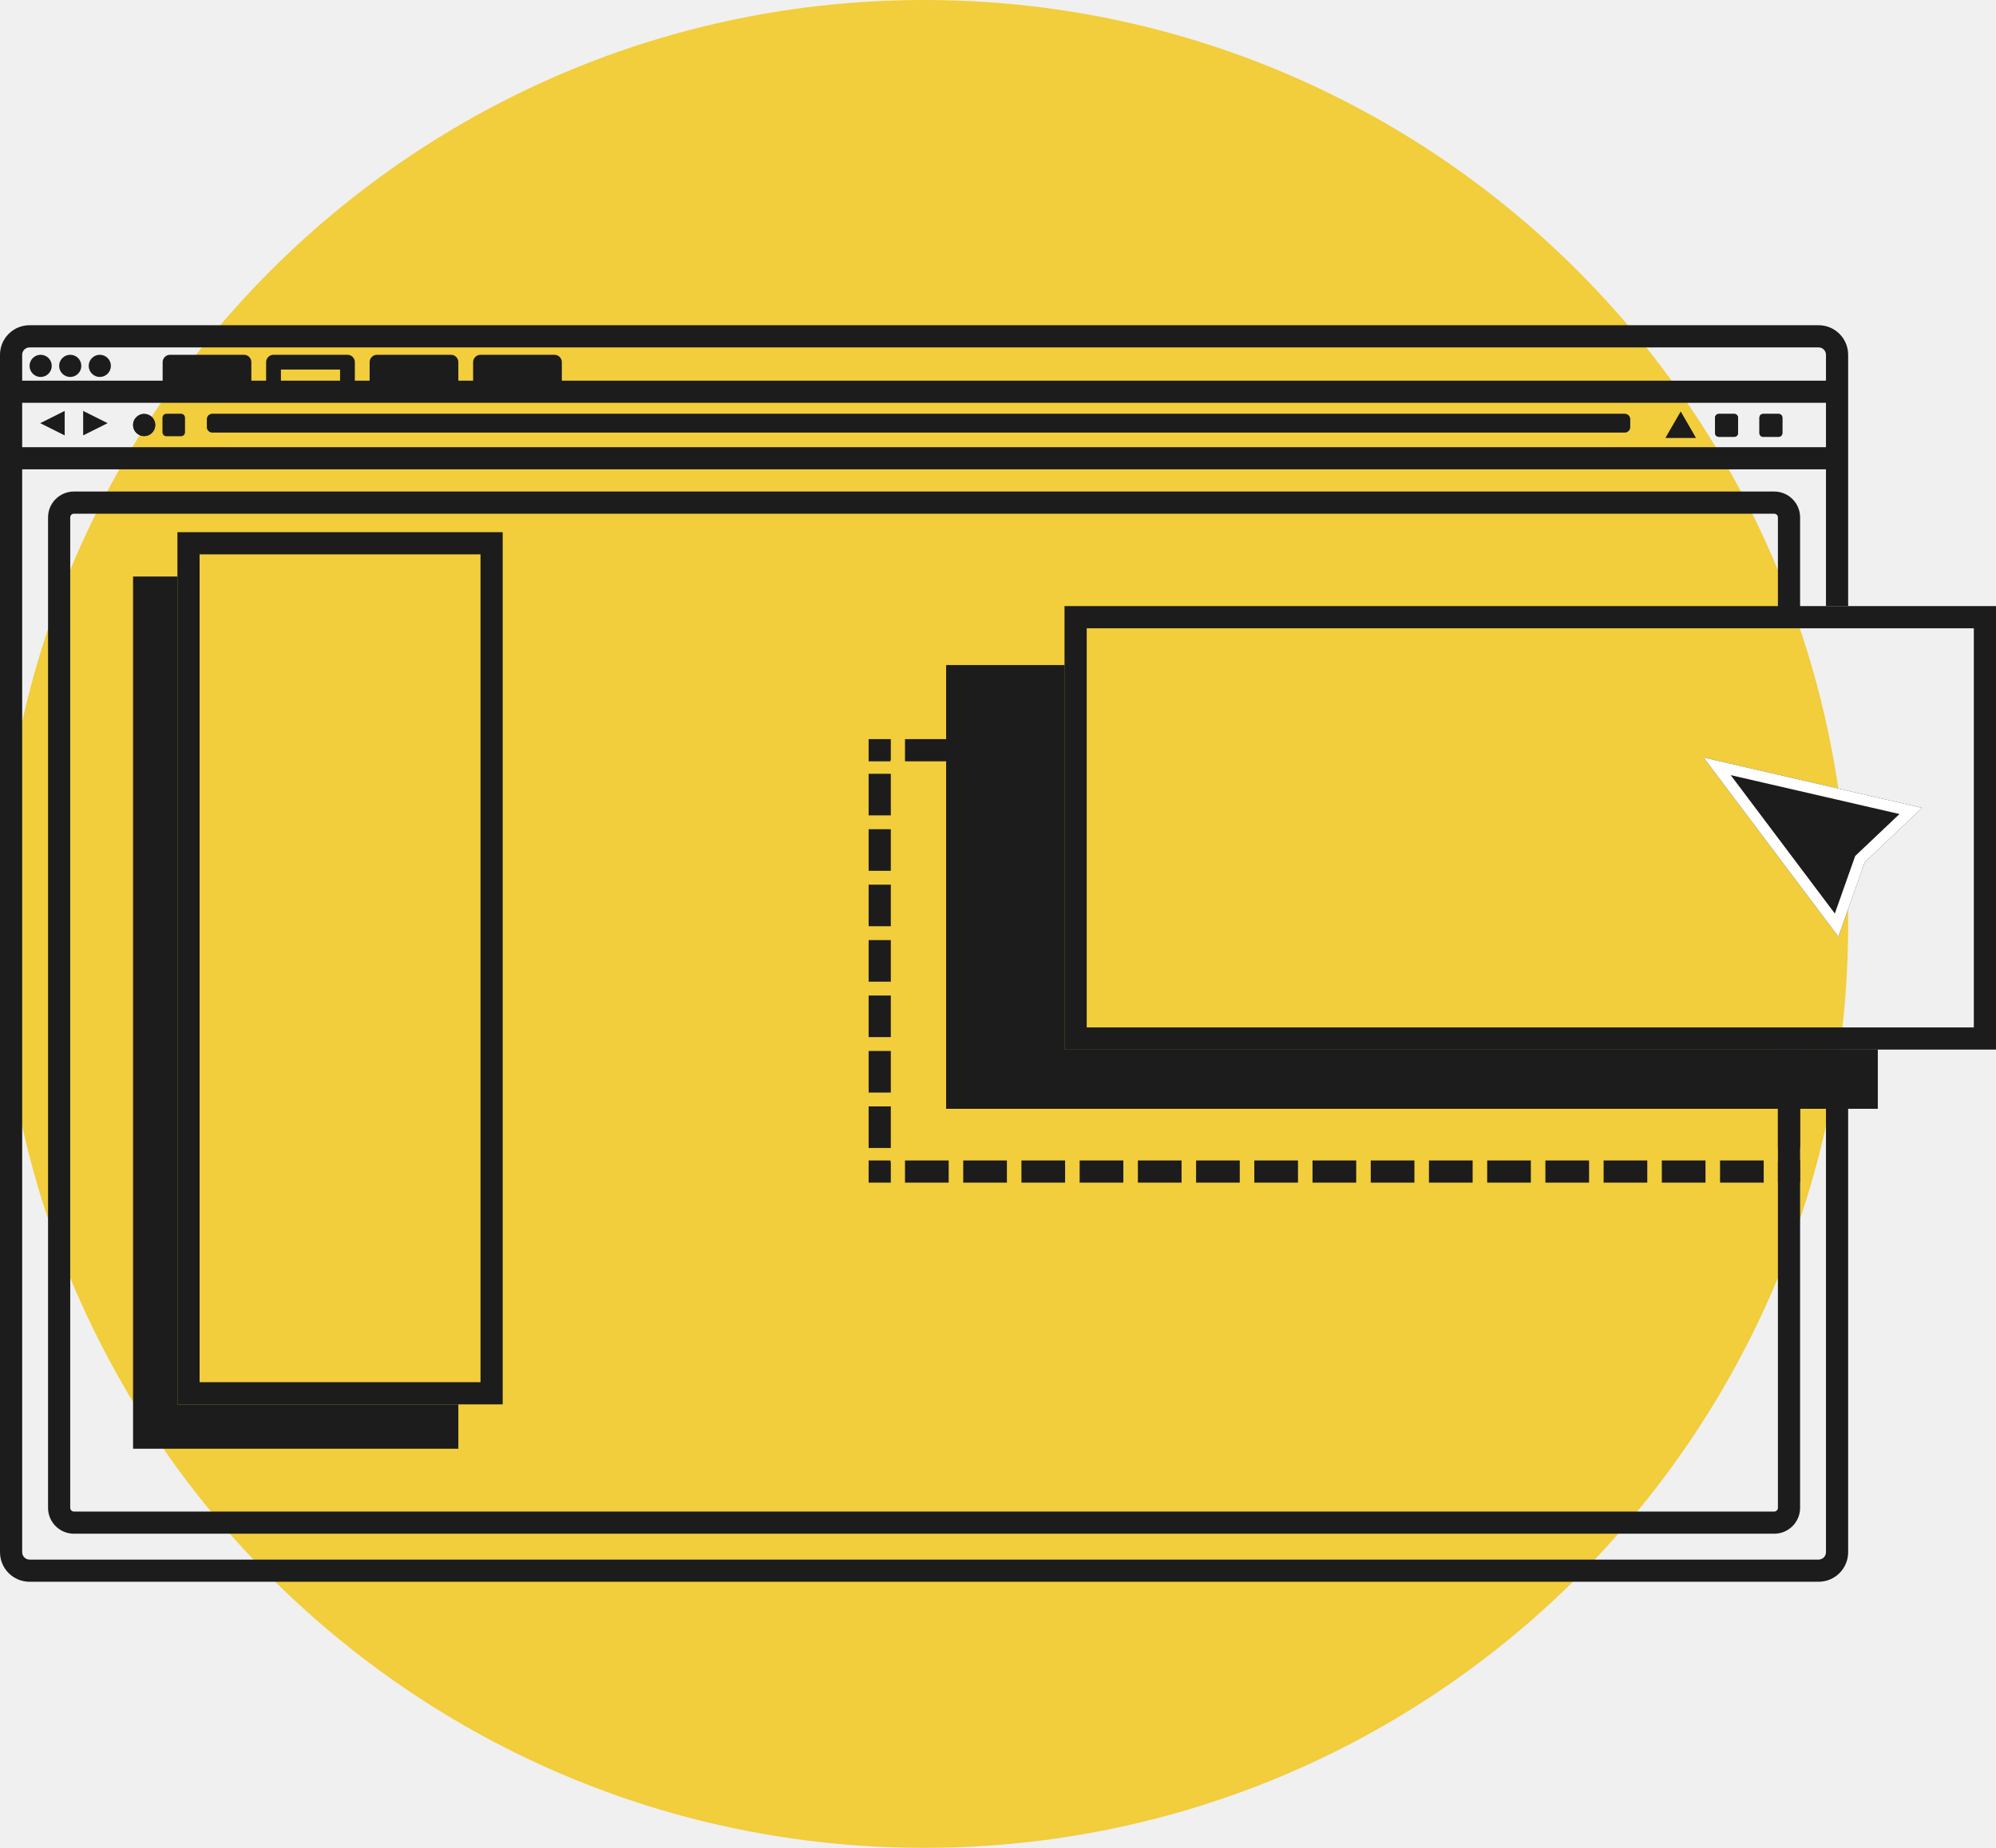
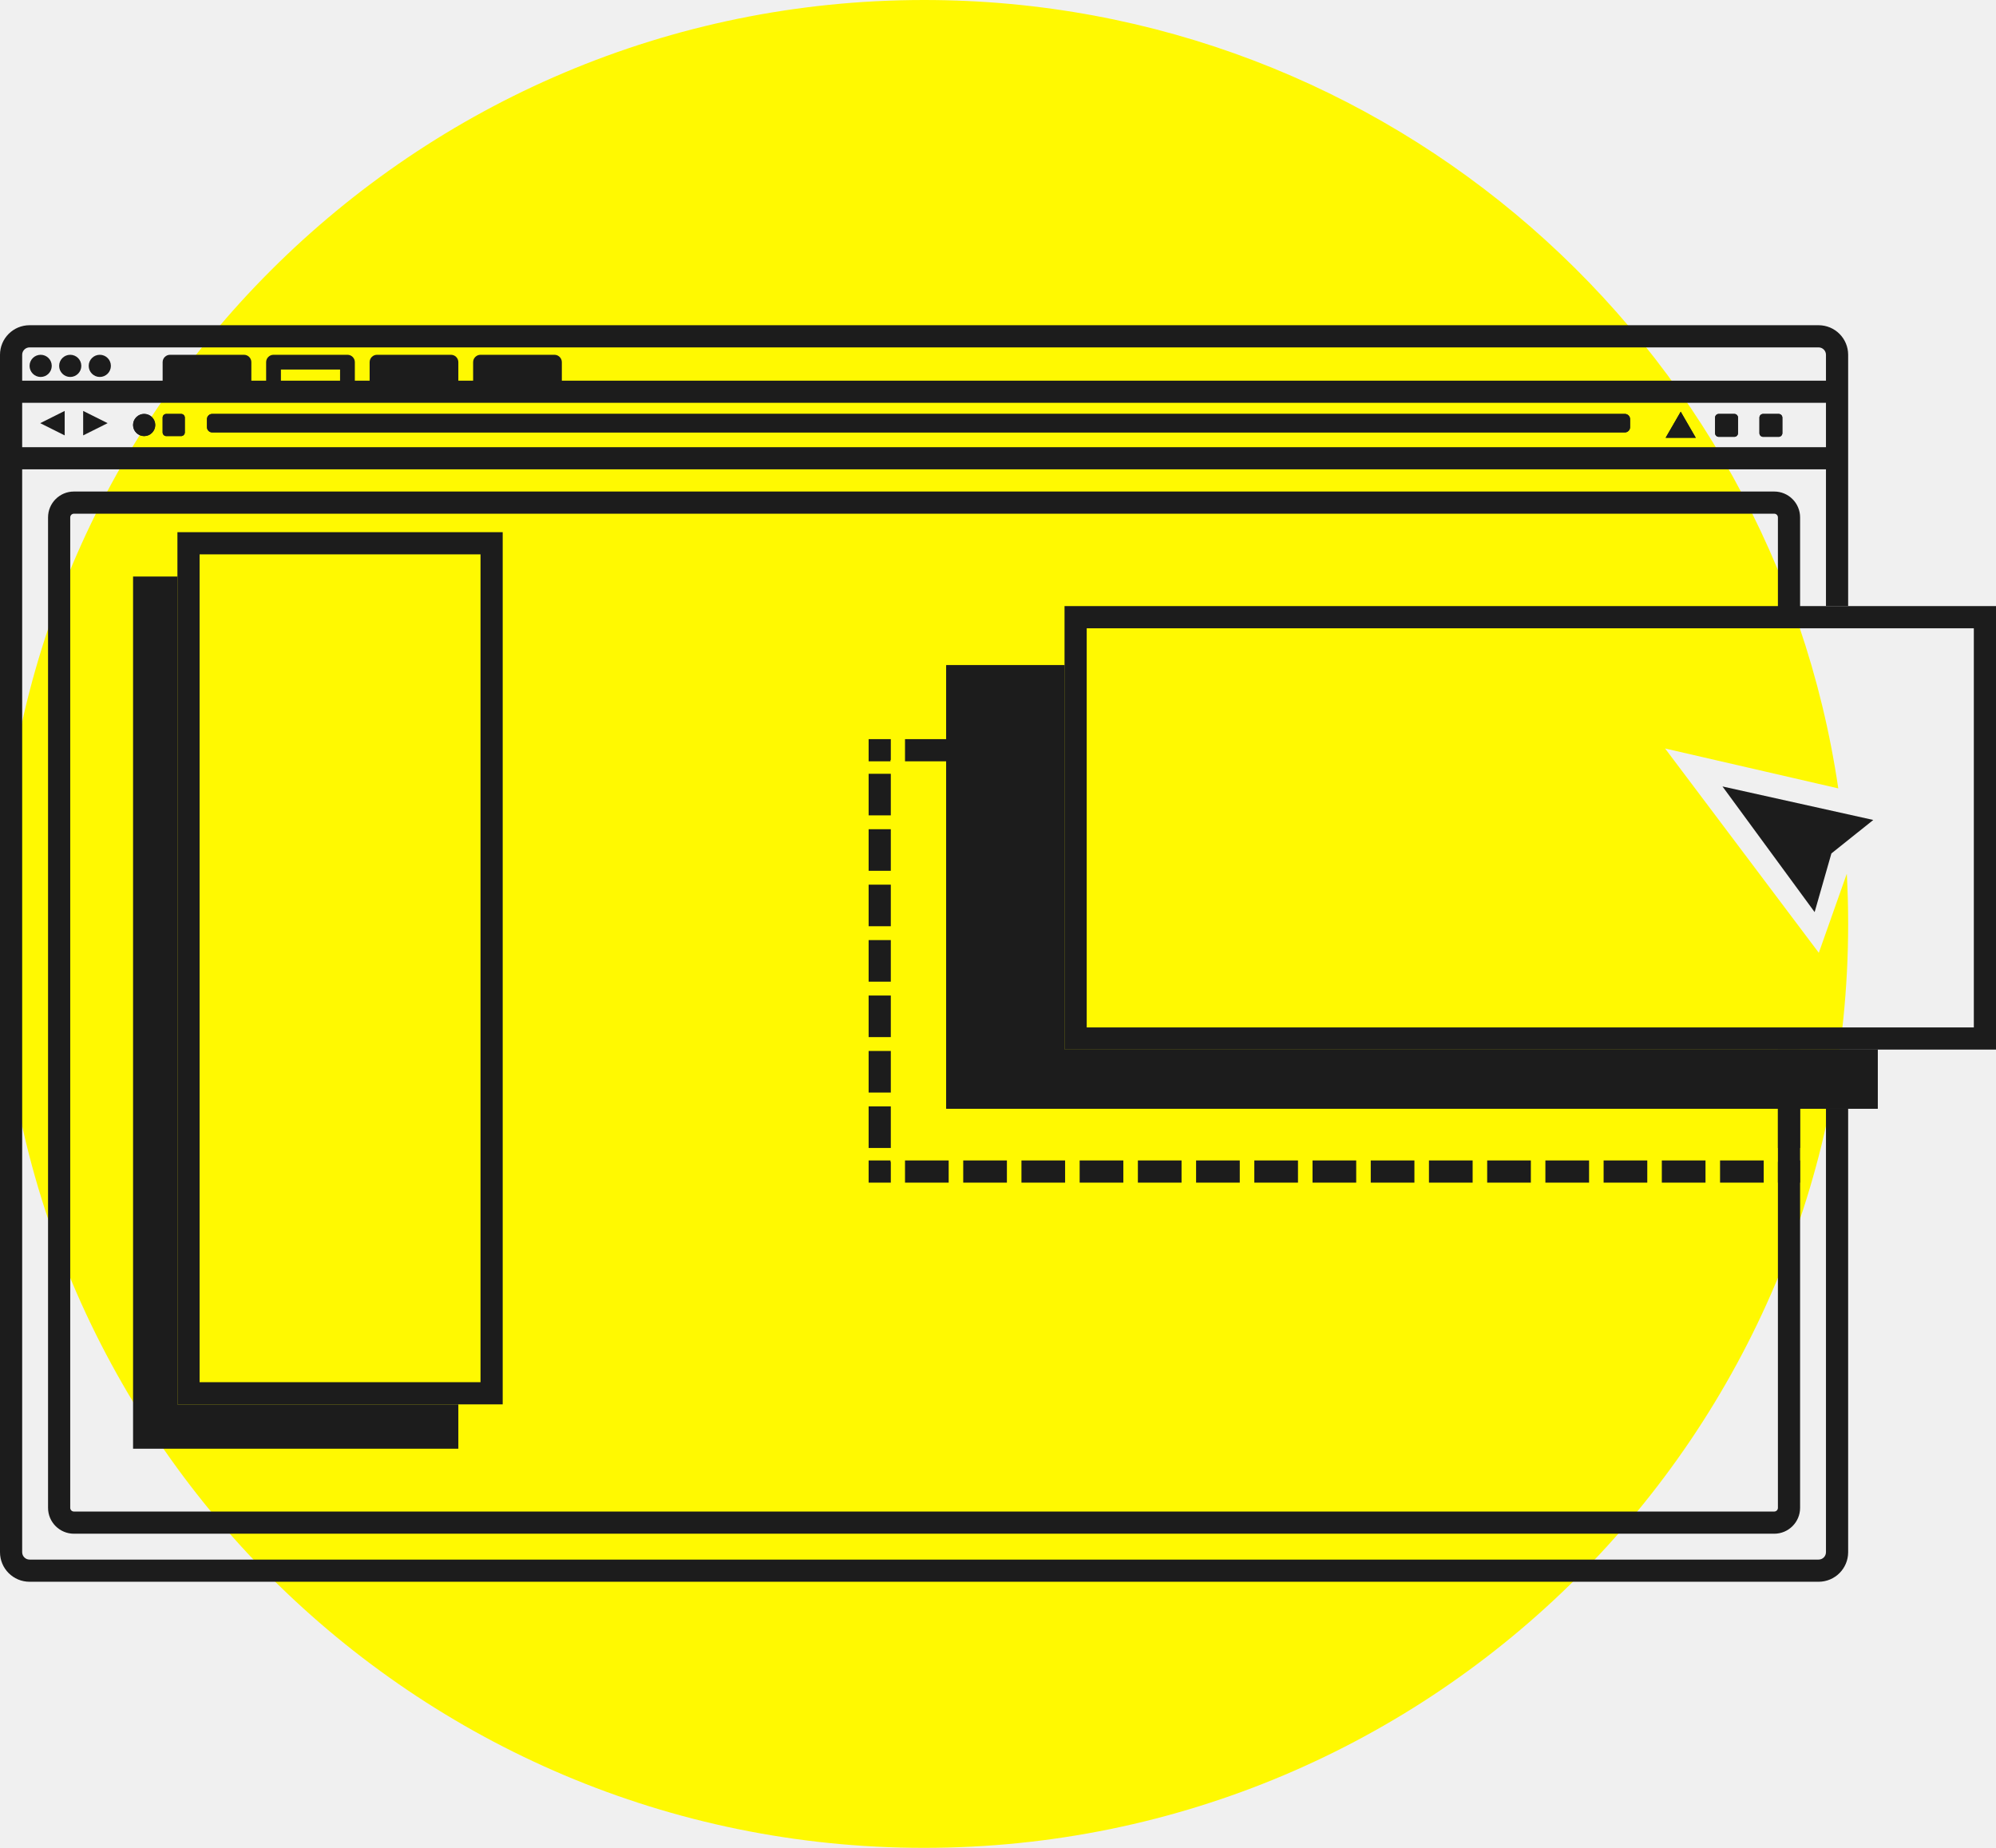
<svg xmlns="http://www.w3.org/2000/svg" xmlns:xlink="http://www.w3.org/1999/xlink" width="135" height="125" viewBox="0 0 135 125" version="1.1">
-   <g id="Canvas" transform="translate(98 223)">
+   <g id="Canvas" transform="translate(9 562)">
    <g id="web-icon-b">
      <g id="backing">
-         <g id="Ellipse">
-           <use xlink:href="#path0_fill" transform="translate(-98 -223)" fill="#F2CD3C" />
+         <g id="Subtract">
+           <use xlink:href="#path0_fill" transform="translate(-9 -562)" fill="#FFF901" />
        </g>
      </g>
      <g id="Ellipse 2">
-         <use xlink:href="#path1_fill" transform="translate(-96 -199)" fill="#1C1C1C" />
+         <use xlink:href="#path1_fill" transform="translate(-7 -538)" fill="#1C1C1C" />
      </g>
      <g id="plus">
        <g id="Ellipse 2">
-           <use xlink:href="#path1_fill" transform="translate(-94 -199)" fill="#1C1C1C" />
+           <use xlink:href="#path1_fill" transform="translate(-5 -538)" fill="#1C1C1C" />
        </g>
        <g id="plus">
          <g id="Ellipse 2">
-             <use xlink:href="#path1_fill" transform="translate(-92 -199)" fill="#1C1C1C" />
+             <use xlink:href="#path1_fill" transform="translate(-3 -538)" fill="#1C1C1C" />
          </g>
        </g>
      </g>
      <g id="Vector">
-         <use xlink:href="#path2_fill" transform="translate(-95 -195)" fill="#1C1C1C" />
-         <use xlink:href="#path3_stroke" transform="translate(-95 -195)" fill="#1C1C1C" />
+         <use xlink:href="#path2_fill" transform="translate(-6 -534)" fill="#1C1C1C" />
+         <use xlink:href="#path3_stroke" transform="translate(-6 -534)" fill="#1C1C1C" />
      </g>
      <g id="Vector">
-         <use xlink:href="#path2_fill" transform="matrix(-1 0 0 1 -91 -195)" fill="#1C1C1C" />
-         <use xlink:href="#path3_stroke" transform="matrix(-1 0 0 1 -91 -195)" fill="#1C1C1C" />
+         <use xlink:href="#path2_fill" transform="matrix(-1 0 0 1 -2 -534)" fill="#1C1C1C" />
+         <use xlink:href="#path3_stroke" transform="matrix(-1 0 0 1 -2 -534)" fill="#1C1C1C" />
      </g>
      <g id="plus">
        <g id="Ellipse 2">
-           <use xlink:href="#path1_fill" transform="translate(-89 -195)" fill="#1C1C1C" />
+           <use xlink:href="#path1_fill" transform="translate(0 -534)" fill="#1C1C1C" />
          <mask id="mask0_outline_ins">
-             <use xlink:href="#path1_fill" fill="white" transform="translate(-89 -195)" />
+             <use xlink:href="#path1_fill" fill="white" transform="translate(0 -534)" />
          </mask>
          <g mask="url(#mask0_outline_ins)">
-             <use xlink:href="#path4_stroke_2x" transform="translate(-89 -195)" fill="#1C1C1C" />
+             <use xlink:href="#path4_stroke_2x" transform="translate(0 -534)" fill="#1C1C1C" />
          </g>
        </g>
      </g>
      <g id="Rectangle 3">
-         <use xlink:href="#path5_fill" transform="translate(-87 -195)" fill="#1C1C1C" />
+         <use xlink:href="#path5_fill" transform="translate(2 -534)" fill="#1C1C1C" />
        <mask id="mask1_outline_ins">
-           <use xlink:href="#path5_fill" fill="white" transform="translate(-87 -195)" />
+           <use xlink:href="#path5_fill" fill="white" transform="translate(2 -534)" />
        </mask>
        <g mask="url(#mask1_outline_ins)">
-           <use xlink:href="#path6_stroke_2x" transform="translate(-87 -195)" fill="#1C1C1C" />
+           <use xlink:href="#path6_stroke_2x" transform="translate(2 -534)" fill="#1C1C1C" />
        </g>
      </g>
      <g id="Rectangle 3">
-         <use xlink:href="#path7_fill" transform="translate(-84 -195)" fill="#1C1C1C" />
+         <use xlink:href="#path7_fill" transform="translate(5 -534)" fill="#1C1C1C" />
        <mask id="mask2_outline_ins">
-           <use xlink:href="#path7_fill" fill="white" transform="translate(-84 -195)" />
+           <use xlink:href="#path7_fill" fill="white" transform="translate(5 -534)" />
        </mask>
        <g mask="url(#mask2_outline_ins)">
-           <use xlink:href="#path8_stroke_2x" transform="translate(-84 -195)" fill="#1C1C1C" />
+           <use xlink:href="#path8_stroke_2x" transform="translate(5 -534)" fill="#1C1C1C" />
        </g>
      </g>
      <g id="Polygon">
-         <use xlink:href="#path9_fill" transform="translate(14.5 -195.15)" fill="#1C1C1C" />
+         <use xlink:href="#path9_fill" transform="translate(103.5 -534.15)" fill="#1C1C1C" />
        <mask id="mask3_outline_ins">
-           <use xlink:href="#path9_fill" fill="white" transform="translate(14.5 -195.15)" />
+           <use xlink:href="#path9_fill" fill="white" transform="translate(103.5 -534.15)" />
        </mask>
        <g mask="url(#mask3_outline_ins)">
-           <use xlink:href="#path10_stroke_2x" transform="translate(14.5 -195.15)" fill="#1C1C1C" />
+           <use xlink:href="#path10_stroke_2x" transform="translate(103.5 -534.15)" fill="#1C1C1C" />
        </g>
      </g>
      <g id="Rectangle 3">
-         <use xlink:href="#path11_fill" transform="translate(18 -195)" fill="#1C1C1C" />
+         <use xlink:href="#path11_fill" transform="translate(107 -534)" fill="#1C1C1C" />
        <mask id="mask4_outline_ins">
-           <use xlink:href="#path11_fill" fill="white" transform="translate(18 -195)" />
+           <use xlink:href="#path11_fill" fill="white" transform="translate(107 -534)" />
        </mask>
        <g mask="url(#mask4_outline_ins)">
-           <use xlink:href="#path12_stroke_2x" transform="translate(18 -195)" fill="#1C1C1C" />
+           <use xlink:href="#path12_stroke_2x" transform="translate(107 -534)" fill="#1C1C1C" />
        </g>
      </g>
      <g id="Rectangle 3">
-         <use xlink:href="#path11_fill" transform="translate(21 -195)" fill="#1C1C1C" />
+         <use xlink:href="#path11_fill" transform="translate(110 -534)" fill="#1C1C1C" />
        <mask id="mask5_outline_ins">
-           <use xlink:href="#path11_fill" fill="white" transform="translate(21 -195)" />
+           <use xlink:href="#path11_fill" fill="white" transform="translate(110 -534)" />
        </mask>
        <g mask="url(#mask5_outline_ins)">
-           <use xlink:href="#path12_stroke_2x" transform="translate(21 -195)" fill="#1C1C1C" />
+           <use xlink:href="#path12_stroke_2x" transform="translate(110 -534)" fill="#1C1C1C" />
        </g>
      </g>
      <g id="Rectangle 4">
-         <use xlink:href="#path13_fill" transform="translate(-87 -199)" fill="#1C1C1C" />
+         <use xlink:href="#path13_fill" transform="translate(2 -538)" fill="#1C1C1C" />
      </g>
      <g id="Rectangle 4">
-         <use xlink:href="#path13_fill" transform="translate(-73 -199)" fill="#1C1C1C" />
+         <use xlink:href="#path13_fill" transform="translate(16 -538)" fill="#1C1C1C" />
      </g>
      <g id="Rectangle 4">
-         <use xlink:href="#path13_fill" transform="translate(-66 -199)" fill="#1C1C1C" />
+         <use xlink:href="#path13_fill" transform="translate(23 -538)" fill="#1C1C1C" />
      </g>
      <g id="Rectangle 4">
        <mask id="mask6_outline_ins">
-           <use xlink:href="#path13_fill" fill="white" transform="translate(-80 -199)" />
+           <use xlink:href="#path13_fill" fill="white" transform="translate(9 -538)" />
        </mask>
        <g mask="url(#mask6_outline_ins)">
-           <use xlink:href="#path14_stroke_2x" transform="translate(-80 -199)" fill="#1C1C1C" />
+           <use xlink:href="#path14_stroke_2x" transform="translate(9 -538)" fill="#1C1C1C" />
        </g>
      </g>
      <g id="Subtract">
-         <use xlink:href="#path15_fill" transform="translate(-98 -201)" fill="#1C1C1C" />
+         <use xlink:href="#path15_fill" transform="translate(-9 -540)" fill="#1C1C1C" />
      </g>
      <g id="box-pop">
        <g id="Subtract">
-           <use xlink:href="#path16_fill" transform="translate(-39.25 -173)" fill="#1C1C1C" />
+           <use xlink:href="#path16_fill" transform="translate(49.75 -512)" fill="#1C1C1C" />
        </g>
        <g id="Subtract">
-           <use xlink:href="#path17_fill" transform="translate(-34 -178)" fill="#1C1C1C" />
+           <use xlink:href="#path17_fill" transform="translate(55 -517)" fill="#1C1C1C" />
          <mask id="mask7_outline_ins">
-             <use xlink:href="#path17_fill" fill="white" transform="translate(-34 -178)" />
+             <use xlink:href="#path17_fill" fill="white" transform="translate(55 -517)" />
          </mask>
          <g mask="url(#mask7_outline_ins)">
-             <use xlink:href="#path18_stroke_2x" transform="translate(-34 -178)" fill="#1C1C1C" />
+             <use xlink:href="#path18_stroke_2x" transform="translate(55 -517)" fill="#1C1C1C" />
          </g>
        </g>
        <g id="Rectangle 5">
          <mask id="mask8_outline_ins">
-             <use xlink:href="#path19_fill" fill="white" transform="translate(-26 -182)" />
+             <use xlink:href="#path19_fill" fill="white" transform="translate(63 -521)" />
          </mask>
          <g mask="url(#mask8_outline_ins)">
-             <use xlink:href="#path20_stroke_2x" transform="translate(-26 -182)" fill="#1C1C1C" />
+             <use xlink:href="#path20_stroke_2x" transform="translate(63 -521)" fill="#1C1C1C" />
          </g>
        </g>
      </g>
      <g id="Rectangle 7">
-         <use xlink:href="#path21_stroke" transform="translate(-94 -189)" fill="#1C1C1C" />
+         <use xlink:href="#path21_stroke" transform="translate(-5 -528)" fill="#1C1C1C" />
      </g>
      <g id="Rectangle 8">
-         <use xlink:href="#path22_fill" transform="translate(-89 -184)" fill="#1C1C1C" />
+         <use xlink:href="#path22_fill" transform="translate(0 -523)" fill="#1C1C1C" />
      </g>
      <g id="Rectangle 8">
-         <use xlink:href="#path22_fill" transform="translate(-86 -187)" fill="#F2CD3C" />
+         <use xlink:href="#path22_fill" transform="translate(3 -526)" fill="#FFF901" />
        <mask id="mask9_outline_ins">
-           <use xlink:href="#path22_fill" fill="white" transform="translate(-86 -187)" />
+           <use xlink:href="#path22_fill" fill="white" transform="translate(3 -526)" />
        </mask>
        <g mask="url(#mask9_outline_ins)">
-           <use xlink:href="#path23_stroke_2x" transform="translate(-86 -187)" fill="#1C1C1C" />
+           <use xlink:href="#path23_stroke_2x" transform="translate(3 -526)" fill="#1C1C1C" />
        </g>
      </g>
-       <g id="Polygon 2">
-         <use xlink:href="#path24_fill" transform="matrix(0.544821 -0.838552 0.838552 0.544821 14.3905 -167.4)" fill="#1C1C1C" />
-         <mask id="mask10_outline_ins">
-           <use xlink:href="#path24_fill" fill="white" transform="matrix(0.544821 -0.838552 0.838552 0.544821 14.3905 -167.4)" />
-         </mask>
-         <g mask="url(#mask10_outline_ins)">
-           <use xlink:href="#path25_stroke_2x" transform="matrix(0.544821 -0.838552 0.838552 0.544821 14.3905 -167.4)" fill="#FFFFFF" />
-         </g>
+       <g id="Vector 3">
+         <use xlink:href="#path24_fill" transform="translate(107.5 -508.8)" fill="#1C1C1C" />
      </g>
    </g>
  </g>
  <defs>
-     <path id="path0_fill" d="M 125 62.5C 125 97.018 97.018 125 62.5 125C 27.982 125 0 97.018 0 62.5C 0 27.982 27.982 0 62.5 0C 97.018 0 125 27.982 125 62.5Z" />
+     <path id="path0_fill" fill-rule="evenodd" d="M 62.5 125C 97.018 125 125 97.018 125 62.5C 125 61.361 124.97 60.229 124.909 59.104L 123.016 64.454L 112.618 50.632L 124.332 53.331C 119.897 23.16 93.903 0 62.5 0C 27.982 0 0 27.982 0 62.5C 0 97.018 27.982 125 62.5 125Z" />
    <path id="path1_fill" d="M 1.5 0.75C 1.5 1.164 1.164 1.5 0.75 1.5C 0.336 1.5 0 1.164 0 0.75C 0 0.336 0.336 0 0.75 0C 1.164 0 1.5 0.336 1.5 0.75Z" />
    <path id="path2_fill" d="M 0 0.625L 1.25 0L 1.25 1.25L 0 0.625Z" />
    <path id="path3_stroke" d="M 1.25 0L 1.375 0L 1.375 -0.202L 1.194 -0.112L 1.25 0ZM 0 0.625L -0.056 0.513L -0.28 0.625L -0.056 0.737L 0 0.625ZM 1.25 1.25L 1.194 1.362L 1.375 1.452L 1.375 1.25L 1.25 1.25ZM 1.194 -0.112L -0.056 0.513L 0.056 0.737L 1.306 0.112L 1.194 -0.112ZM -0.056 0.737L 1.194 1.362L 1.306 1.138L 0.056 0.513L -0.056 0.737ZM 1.125 0L 1.125 1.25L 1.375 1.25L 1.375 0L 1.125 0Z" />
    <path id="path4_stroke_2x" d="M 0.5 0.75C 0.5 0.612 0.612 0.5 0.75 0.5L 0.75 2.5C 1.716 2.5 2.5 1.716 2.5 0.75L 0.5 0.75ZM 0.75 0.5C 0.888 0.5 1 0.612 1 0.75L -1 0.75C -1 1.716 -0.216 2.5 0.75 2.5L 0.75 0.5ZM 1 0.75C 1 0.888 0.888 1 0.75 1L 0.75 -1C -0.216 -1 -1 -0.216 -1 0.75L 1 0.75ZM 0.75 1C 0.612 1 0.5 0.888 0.5 0.75L 2.5 0.75C 2.5 -0.216 1.716 -1 0.75 -1L 0.75 1Z" />
    <path id="path5_fill" d="M 0 0.25C 0 0.112 0.112 0 0.25 0L 1.25 0C 1.388 0 1.5 0.112 1.5 0.25L 1.5 1.25C 1.5 1.388 1.388 1.5 1.25 1.5L 0.25 1.5C 0.112 1.5 0 1.388 0 1.25L 0 0.25Z" />
    <path id="path6_stroke_2x" d="M 0.25 1L 1.25 1L 1.25 -1L 0.25 -1L 0.25 1ZM 0.5 0.25L 0.5 1.25L 2.5 1.25L 2.5 0.25L 0.5 0.25ZM 1.25 0.5L 0.25 0.5L 0.25 2.5L 1.25 2.5L 1.25 0.5ZM 1 1.25L 1 0.25L -1 0.25L -1 1.25L 1 1.25ZM 0.25 -1C -0.44 -1 -1 -0.44 -1 0.25L 1 0.25C 1 0.664 0.664 1 0.25 1L 0.25 -1ZM 1.25 1C 0.836 1 0.5 0.664 0.5 0.25L 2.5 0.25C 2.5 -0.44 1.94 -1 1.25 -1L 1.25 1ZM 0.5 1.25C 0.5 0.836 0.836 0.5 1.25 0.5L 1.25 2.5C 1.94 2.5 2.5 1.94 2.5 1.25L 0.5 1.25ZM 0.25 0.5C 0.664 0.5 1 0.836 1 1.25L -1 1.25C -1 1.94 -0.44 2.5 0.25 2.5L 0.25 0.5Z" />
    <path id="path7_fill" d="M 0 0.35C 0 0.157 0.157 0 0.35 0L 95.9 0C 96.093 0 96.25 0.157 96.25 0.35L 96.25 0.9C 96.25 1.093 96.093 1.25 95.9 1.25L 0.35 1.25C 0.157 1.25 0 1.093 0 0.9L 0 0.35Z" />
    <path id="path8_stroke_2x" d="M 0.35 1L 95.9 1L 95.9 -1L 0.35 -1L 0.35 1ZM 95.25 0.35L 95.25 0.9L 97.25 0.9L 97.25 0.35L 95.25 0.35ZM 95.9 0.25L 0.35 0.25L 0.35 2.25L 95.9 2.25L 95.9 0.25ZM 1 0.9L 1 0.35L -1 0.35L -1 0.9L 1 0.9ZM 0.35 -1C -0.396 -1 -1 -0.396 -1 0.35L 1 0.35C 1 0.709 0.709 1 0.35 1L 0.35 -1ZM 95.9 1C 95.541 1 95.25 0.709 95.25 0.35L 97.25 0.35C 97.25 -0.396 96.646 -1 95.9 -1L 95.9 1ZM 95.25 0.9C 95.25 0.541 95.541 0.25 95.9 0.25L 95.9 2.25C 96.646 2.25 97.25 1.646 97.25 0.9L 95.25 0.9ZM 0.35 0.25C 0.709 0.25 1 0.541 1 0.9L -1 0.9C -1 1.646 -0.396 2.25 0.35 2.25L 0.35 0.25Z" />
    <path id="path9_fill" d="M 1.175 0L 2.193 1.762L 0.157 1.762L 1.175 0Z" />
    <path id="path10_stroke_2x" d="M 1.175 0L 2.041 -0.5L 1.175 -2L 0.309 -0.5L 1.175 0ZM 2.193 1.762L 2.193 2.763L 3.925 2.763L 3.059 1.262L 2.193 1.762ZM 0.157 1.762L -0.709 1.262L -1.575 2.763L 0.157 2.763L 0.157 1.762ZM 0.309 0.5L 1.327 2.263L 3.059 1.262L 2.041 -0.5L 0.309 0.5ZM 2.193 0.762L 0.157 0.762L 0.157 2.763L 2.193 2.763L 2.193 0.762ZM 1.023 2.263L 2.041 0.5L 0.309 -0.5L -0.709 1.262L 1.023 2.263Z" />
    <path id="path11_fill" d="M 0 0.25C 0 0.112 0.112 0 0.25 0L 1.3 0C 1.438 0 1.55 0.112 1.55 0.25L 1.55 1.3C 1.55 1.438 1.438 1.55 1.3 1.55L 0.25 1.55C 0.112 1.55 0 1.438 0 1.3L 0 0.25Z" />
    <path id="path12_stroke_2x" d="M 0.25 1L 1.3 1L 1.3 -1L 0.25 -1L 0.25 1ZM 0.55 0.25L 0.55 1.3L 2.55 1.3L 2.55 0.25L 0.55 0.25ZM 1.3 0.55L 0.25 0.55L 0.25 2.55L 1.3 2.55L 1.3 0.55ZM 1 1.3L 1 0.25L -1 0.25L -1 1.3L 1 1.3ZM 0.25 -1C -0.44 -1 -1 -0.44 -1 0.25L 1 0.25C 1 0.664 0.664 1 0.25 1L 0.25 -1ZM 1.3 1C 0.886 1 0.55 0.664 0.55 0.25L 2.55 0.25C 2.55 -0.44 1.99 -1 1.3 -1L 1.3 1ZM 0.55 1.3C 0.55 0.886 0.886 0.55 1.3 0.55L 1.3 2.55C 1.99 2.55 2.55 1.99 2.55 1.3L 0.55 1.3ZM 0.25 0.55C 0.664 0.55 1 0.886 1 1.3L -1 1.3C -1 1.99 -0.44 2.55 0.25 2.55L 0.25 0.55Z" />
    <path id="path13_fill" d="M 0 0.5C 0 0.224 0.224 0 0.5 0L 5.5 0C 5.776 0 6 0.224 6 0.5L 6 2.5C 6 2.776 5.776 3 5.5 3L 0.5 3C 0.224 3 0 2.776 0 2.5L 0 0.5Z" />
    <path id="path14_stroke_2x" d="M 0.5 1L 5.5 1L 5.5 -1L 0.5 -1L 0.5 1ZM 5 0.5L 5 2.5L 7 2.5L 7 0.5L 5 0.5ZM 5.5 2L 0.5 2L 0.5 4L 5.5 4L 5.5 2ZM 1 2.5L 1 0.5L -1 0.5L -1 2.5L 1 2.5ZM 0.5 -1C -0.328 -1 -1 -0.328 -1 0.5L 1 0.5C 1 0.776 0.776 1 0.5 1L 0.5 -1ZM 5.5 1C 5.224 1 5 0.776 5 0.5L 7 0.5C 7 -0.328 6.328 -1 5.5 -1L 5.5 1ZM 5 2.5C 5 2.224 5.224 2 5.5 2L 5.5 4C 6.328 4 7 3.328 7 2.5L 5 2.5ZM 0.5 2C 0.776 2 1 2.224 1 2.5L -1 2.5C -1 3.328 -0.328 4 0.5 4L 0.5 2Z" />
    <path id="path15_fill" fill-rule="evenodd" d="M 123.5 5.25L 1.5 5.25L 1.5 8.25L 123.5 8.25L 123.5 5.25ZM 123.5 3.75L 1.5 3.75L 1.5 2C 1.5 1.724 1.724 1.5 2 1.5L 123 1.5C 123.276 1.5 123.5 1.724 123.5 2L 123.5 3.75ZM 125 3.75L 125 2C 125 0.895 124.105 0 123 0L 2 0C 0.895 0 0 0.895 0 2L 0 3.75L 0 4.5L 0 5.25L 0 8.25L 0 9L 0 9.75L 0 83C 0 84.105 0.895 85 2 85L 123 85C 124.105 85 125 84.105 125 83L 125 53L 123.5 53L 123.5 83C 123.5 83.276 123.276 83.5 123 83.5L 2 83.5C 1.724 83.5 1.5 83.276 1.5 83L 1.5 9.75L 123.5 9.75L 123.5 19L 125 19L 125 9.75L 125 9L 125 8.25L 125 5.25L 125 4.5L 125 3.75Z" />
    <path id="path16_fill" fill-rule="evenodd" d="M 13 0L 10.336 0L 10.336 0.75L 10.336 1.5L 13 1.5L 13 0ZM 0 0.75L 0 1.406L 0 1.5L 1.477 1.5L 1.477 1.406L 1.5 1.406L 1.5 0L 1.477 0L 0.75 0L 0 0L 0 0.75ZM 0 28.594L 0 28.5L 1.477 28.5L 1.477 28.594L 1.5 28.594L 1.5 30L 1.477 30L 0.75 30L 0 30L 0 29.25L 0 28.594ZM 61.523 30L 61.5 30L 61.5 28.594L 61.523 28.594L 61.523 28.5L 63 28.5L 63 28.594L 63 29.25L 63 30L 62.25 30L 61.523 30ZM 2.461 0.75L 2.461 0L 5.414 0L 5.414 0.75L 5.414 1.5L 2.461 1.5L 2.461 0.75ZM 6.398 0.75L 6.398 0L 9.352 0L 9.352 0.75L 9.352 1.5L 6.398 1.5L 6.398 0.75ZM 62.25 21.094L 63 21.094L 63 23.906L 62.25 23.906L 61.5 23.906L 61.5 21.094L 62.25 21.094ZM 62.25 24.844L 63 24.844L 63 27.656L 62.25 27.656L 61.5 27.656L 61.5 24.844L 62.25 24.844ZM 60.539 29.25L 60.539 30L 57.586 30L 57.586 29.25L 57.586 28.5L 60.539 28.5L 60.539 29.25ZM 56.602 29.25L 56.602 30L 53.648 30L 53.648 29.25L 53.648 28.5L 56.602 28.5L 56.602 29.25ZM 52.664 29.25L 52.664 30L 49.711 30L 49.711 29.25L 49.711 28.5L 52.664 28.5L 52.664 29.25ZM 48.727 29.25L 48.727 30L 45.773 30L 45.773 29.25L 45.773 28.5L 48.727 28.5L 48.727 29.25ZM 44.789 29.25L 44.789 30L 41.836 30L 41.836 29.25L 41.836 28.5L 44.789 28.5L 44.789 29.25ZM 40.852 29.25L 40.852 30L 37.898 30L 37.898 29.25L 37.898 28.5L 40.852 28.5L 40.852 29.25ZM 36.914 29.25L 36.914 30L 33.961 30L 33.961 29.25L 33.961 28.5L 36.914 28.5L 36.914 29.25ZM 32.977 29.25L 32.977 30L 30.023 30L 30.023 29.25L 30.023 28.5L 32.977 28.5L 32.977 29.25ZM 29.039 29.25L 29.039 30L 26.086 30L 26.086 29.25L 26.086 28.5L 29.039 28.5L 29.039 29.25ZM 25.102 29.25L 25.102 30L 22.148 30L 22.148 29.25L 22.148 28.5L 25.102 28.5L 25.102 29.25ZM 21.164 29.25L 21.164 30L 18.211 30L 18.211 29.25L 18.211 28.5L 21.164 28.5L 21.164 29.25ZM 17.227 29.25L 17.227 30L 14.273 30L 14.273 29.25L 14.273 28.5L 17.227 28.5L 17.227 29.25ZM 13.289 29.25L 13.289 30L 10.336 30L 10.336 29.25L 10.336 28.5L 13.289 28.5L 13.289 29.25ZM 9.352 29.25L 9.352 30L 6.398 30L 6.398 29.25L 6.398 28.5L 9.352 28.5L 9.352 29.25ZM 5.414 29.25L 5.414 30L 2.461 30L 2.461 29.25L 2.461 28.5L 5.414 28.5L 5.414 29.25ZM 0.75 27.656L 0 27.656L 0 24.844L 0.75 24.844L 1.5 24.844L 1.5 27.656L 0.75 27.656ZM 0.75 23.906L 0 23.906L 0 21.094L 0.75 21.094L 1.5 21.094L 1.5 23.906L 0.75 23.906ZM 0.75 20.156L 0 20.156L 0 17.344L 0.75 17.344L 1.5 17.344L 1.5 20.156L 0.75 20.156ZM 0.75 16.406L 0 16.406L 0 13.594L 0.75 13.594L 1.5 13.594L 1.5 16.406L 0.75 16.406ZM 0.75 12.656L 0 12.656L 0 9.844L 0.75 9.844L 1.5 9.844L 1.5 12.656L 0.75 12.656ZM 0.75 8.906L 0 8.906L 0 6.094L 0.75 6.094L 1.5 6.094L 1.5 8.906L 0.75 8.906ZM 0.75 5.156L 0 5.156L 0 2.344L 0.75 2.344L 1.5 2.344L 1.5 5.156L 0.75 5.156Z" />
    <path id="path17_fill" fill-rule="evenodd" d="M 8 0L 0 0L 0 30L 63 30L 63 26L 8 26L 8 0Z" />
    <path id="path18_stroke_2x" d="M 0 0L 0 -3.5C -1.933 -3.5 -3.5 -1.933 -3.5 7.77156e-16L 0 0ZM 8 0L 11.5 0C 11.5 -1.933 9.933 -3.5 8 -3.5L 8 0ZM 0 30L -3.5 30C -3.5 31.933 -1.933 33.5 7.77156e-16 33.5L 0 30ZM 63 30L 63 33.5C 64.933 33.5 66.5 31.933 66.5 30L 63 30ZM 63 26L 66.5 26C 66.5 24.067 64.933 22.5 63 22.5L 63 26ZM 8 26L 4.5 26C 4.5 27.933 6.067 29.5 8 29.5L 8 26ZM 0 3.5L 8 3.5L 8 -3.5L 0 -3.5L 0 3.5ZM 3.5 30L 3.5 0L -3.5 0L -3.5 30L 3.5 30ZM 63 26.5L 0 26.5L 0 33.5L 63 33.5L 63 26.5ZM 59.5 26L 59.5 30L 66.5 30L 66.5 26L 59.5 26ZM 63 22.5L 8 22.5L 8 29.5L 63 29.5L 63 22.5ZM 11.5 26L 11.5 0L 4.5 0L 4.5 26L 11.5 26Z" />
    <path id="path19_fill" d="M 0 0L 63 0L 63 30L 0 30L 0 0Z" />
    <path id="path20_stroke_2x" d="M 0 0L 0 -1.5C -0.828 -1.5 -1.5 -0.828 -1.5 3.33067e-16L 0 0ZM 63 0L 64.5 0C 64.5 -0.828 63.828 -1.5 63 -1.5L 63 0ZM 63 30L 63 31.5C 63.828 31.5 64.5 30.828 64.5 30L 63 30ZM 0 30L -1.5 30C -1.5 30.828 -0.828 31.5 3.33067e-16 31.5L 0 30ZM 0 1.5L 63 1.5L 63 -1.5L 0 -1.5L 0 1.5ZM 61.5 0L 61.5 30L 64.5 30L 64.5 0L 61.5 0ZM 63 28.5L 0 28.5L 0 31.5L 63 31.5L 63 28.5ZM 1.5 30L 1.5 0L -1.5 0L -1.5 30L 1.5 30Z" />
    <path id="path21_stroke" d="M 1 0.75L 116 0.75L 116 -0.75L 1 -0.75L 1 0.75ZM 116 68.25L 1 68.25L 1 69.75L 116 69.75L 116 68.25ZM 0.75 68L 0.75 1L -0.75 1L -0.75 68L 0.75 68ZM 116.25 1L 116.25 7.5L 117.75 7.5L 117.75 1L 116.25 1ZM 116.25 37L 116.25 68L 117.75 68L 117.75 37L 116.25 37ZM 1 -0.75C 0.034 -0.75 -0.75 0.034 -0.75 1L 0.75 1C 0.75 0.862 0.862 0.75 1 0.75L 1 -0.75ZM 116 0.75C 116.138 0.75 116.25 0.862 116.25 1L 117.75 1C 117.75 0.034 116.966 -0.75 116 -0.75L 116 0.75ZM 116 69.75C 116.966 69.75 117.75 68.966 117.75 68L 116.25 68C 116.25 68.138 116.138 68.25 116 68.25L 116 69.75ZM 1 68.25C 0.862 68.25 0.75 68.138 0.75 68L -0.75 68C -0.75 68.966 0.034 69.75 1 69.75L 1 68.25Z" />
    <path id="path22_fill" d="M 0 0L 22 0L 22 59L 0 59L 0 0Z" />
    <path id="path23_stroke_2x" d="M 0 0L 0 -1.5L -1.5 -1.5L -1.5 0L 0 0ZM 22 0L 23.5 0L 23.5 -1.5L 22 -1.5L 22 0ZM 22 59L 22 60.5L 23.5 60.5L 23.5 59L 22 59ZM 0 59L -1.5 59L -1.5 60.5L 0 60.5L 0 59ZM 0 1.5L 22 1.5L 22 -1.5L 0 -1.5L 0 1.5ZM 20.5 0L 20.5 59L 23.5 59L 23.5 0L 20.5 0ZM 22 57.5L 0 57.5L 0 60.5L 22 60.5L 22 57.5ZM 1.5 59L 1.5 0L -1.5 0L -1.5 59L 1.5 59Z" />
-     <path id="path24_fill" d="M 5.196 0L 10.392 14.25L 5.196 13L 0 14.25L 5.196 0Z" />
-     <path id="path25_stroke_2x" d="M 5.196 0L 5.901 -0.257L 5.196 -2.189L 4.492 -0.257L 5.196 0ZM 10.392 14.25L 10.217 14.979L 11.576 15.306L 11.097 13.993L 10.392 14.25ZM 0 14.25L -0.705 13.993L -1.183 15.306L 0.175 14.979L 0 14.25ZM 5.196 13L 5.372 12.271L 5.196 12.229L 5.021 12.271L 5.196 13ZM 4.492 0.257L 9.688 14.507L 11.097 13.993L 5.901 -0.257L 4.492 0.257ZM 0.705 14.507L 5.901 0.257L 4.492 -0.257L -0.705 13.993L 0.705 14.507ZM 10.568 13.521L 5.372 12.271L 5.021 13.729L 10.217 14.979L 10.568 13.521ZM 5.021 12.271L -0.175 13.521L 0.175 14.979L 5.372 13.729L 5.021 12.271Z" />
+     <path id="path24_fill" d="M 6.233 8.5L 0 0L 10.2 2.267L 7.367 4.533L 6.233 8.5Z" />
  </defs>
</svg>
